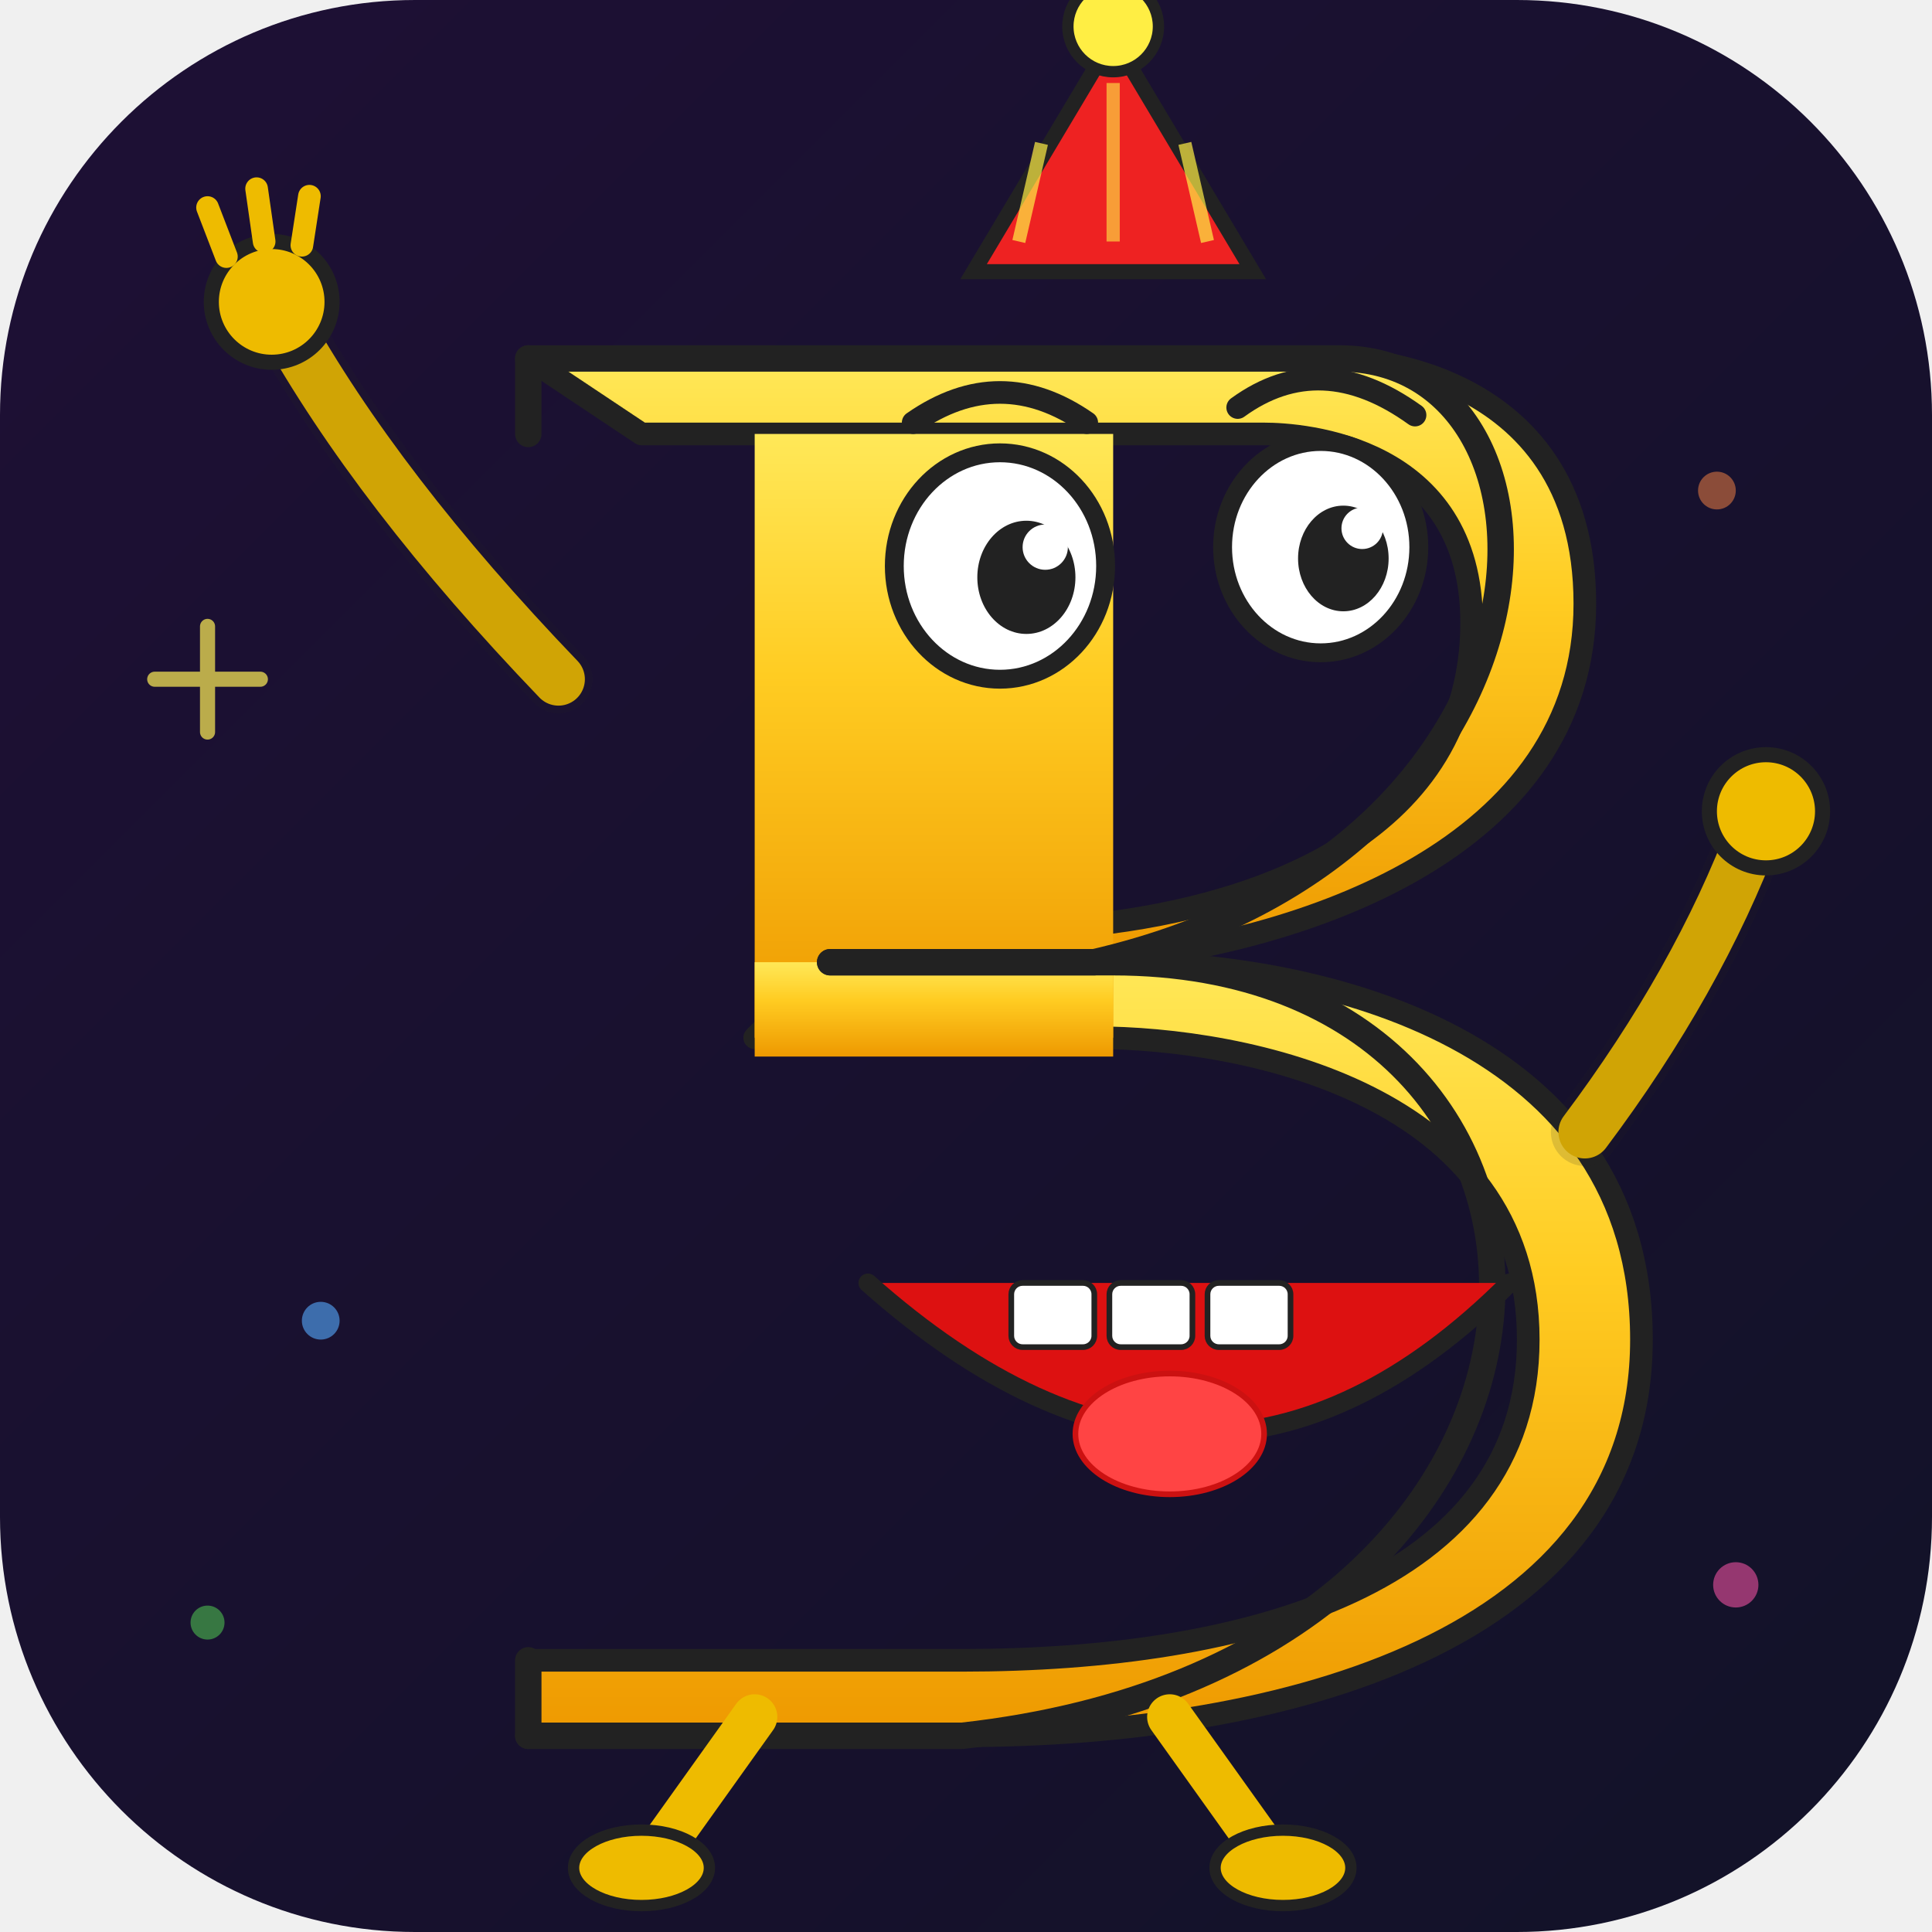
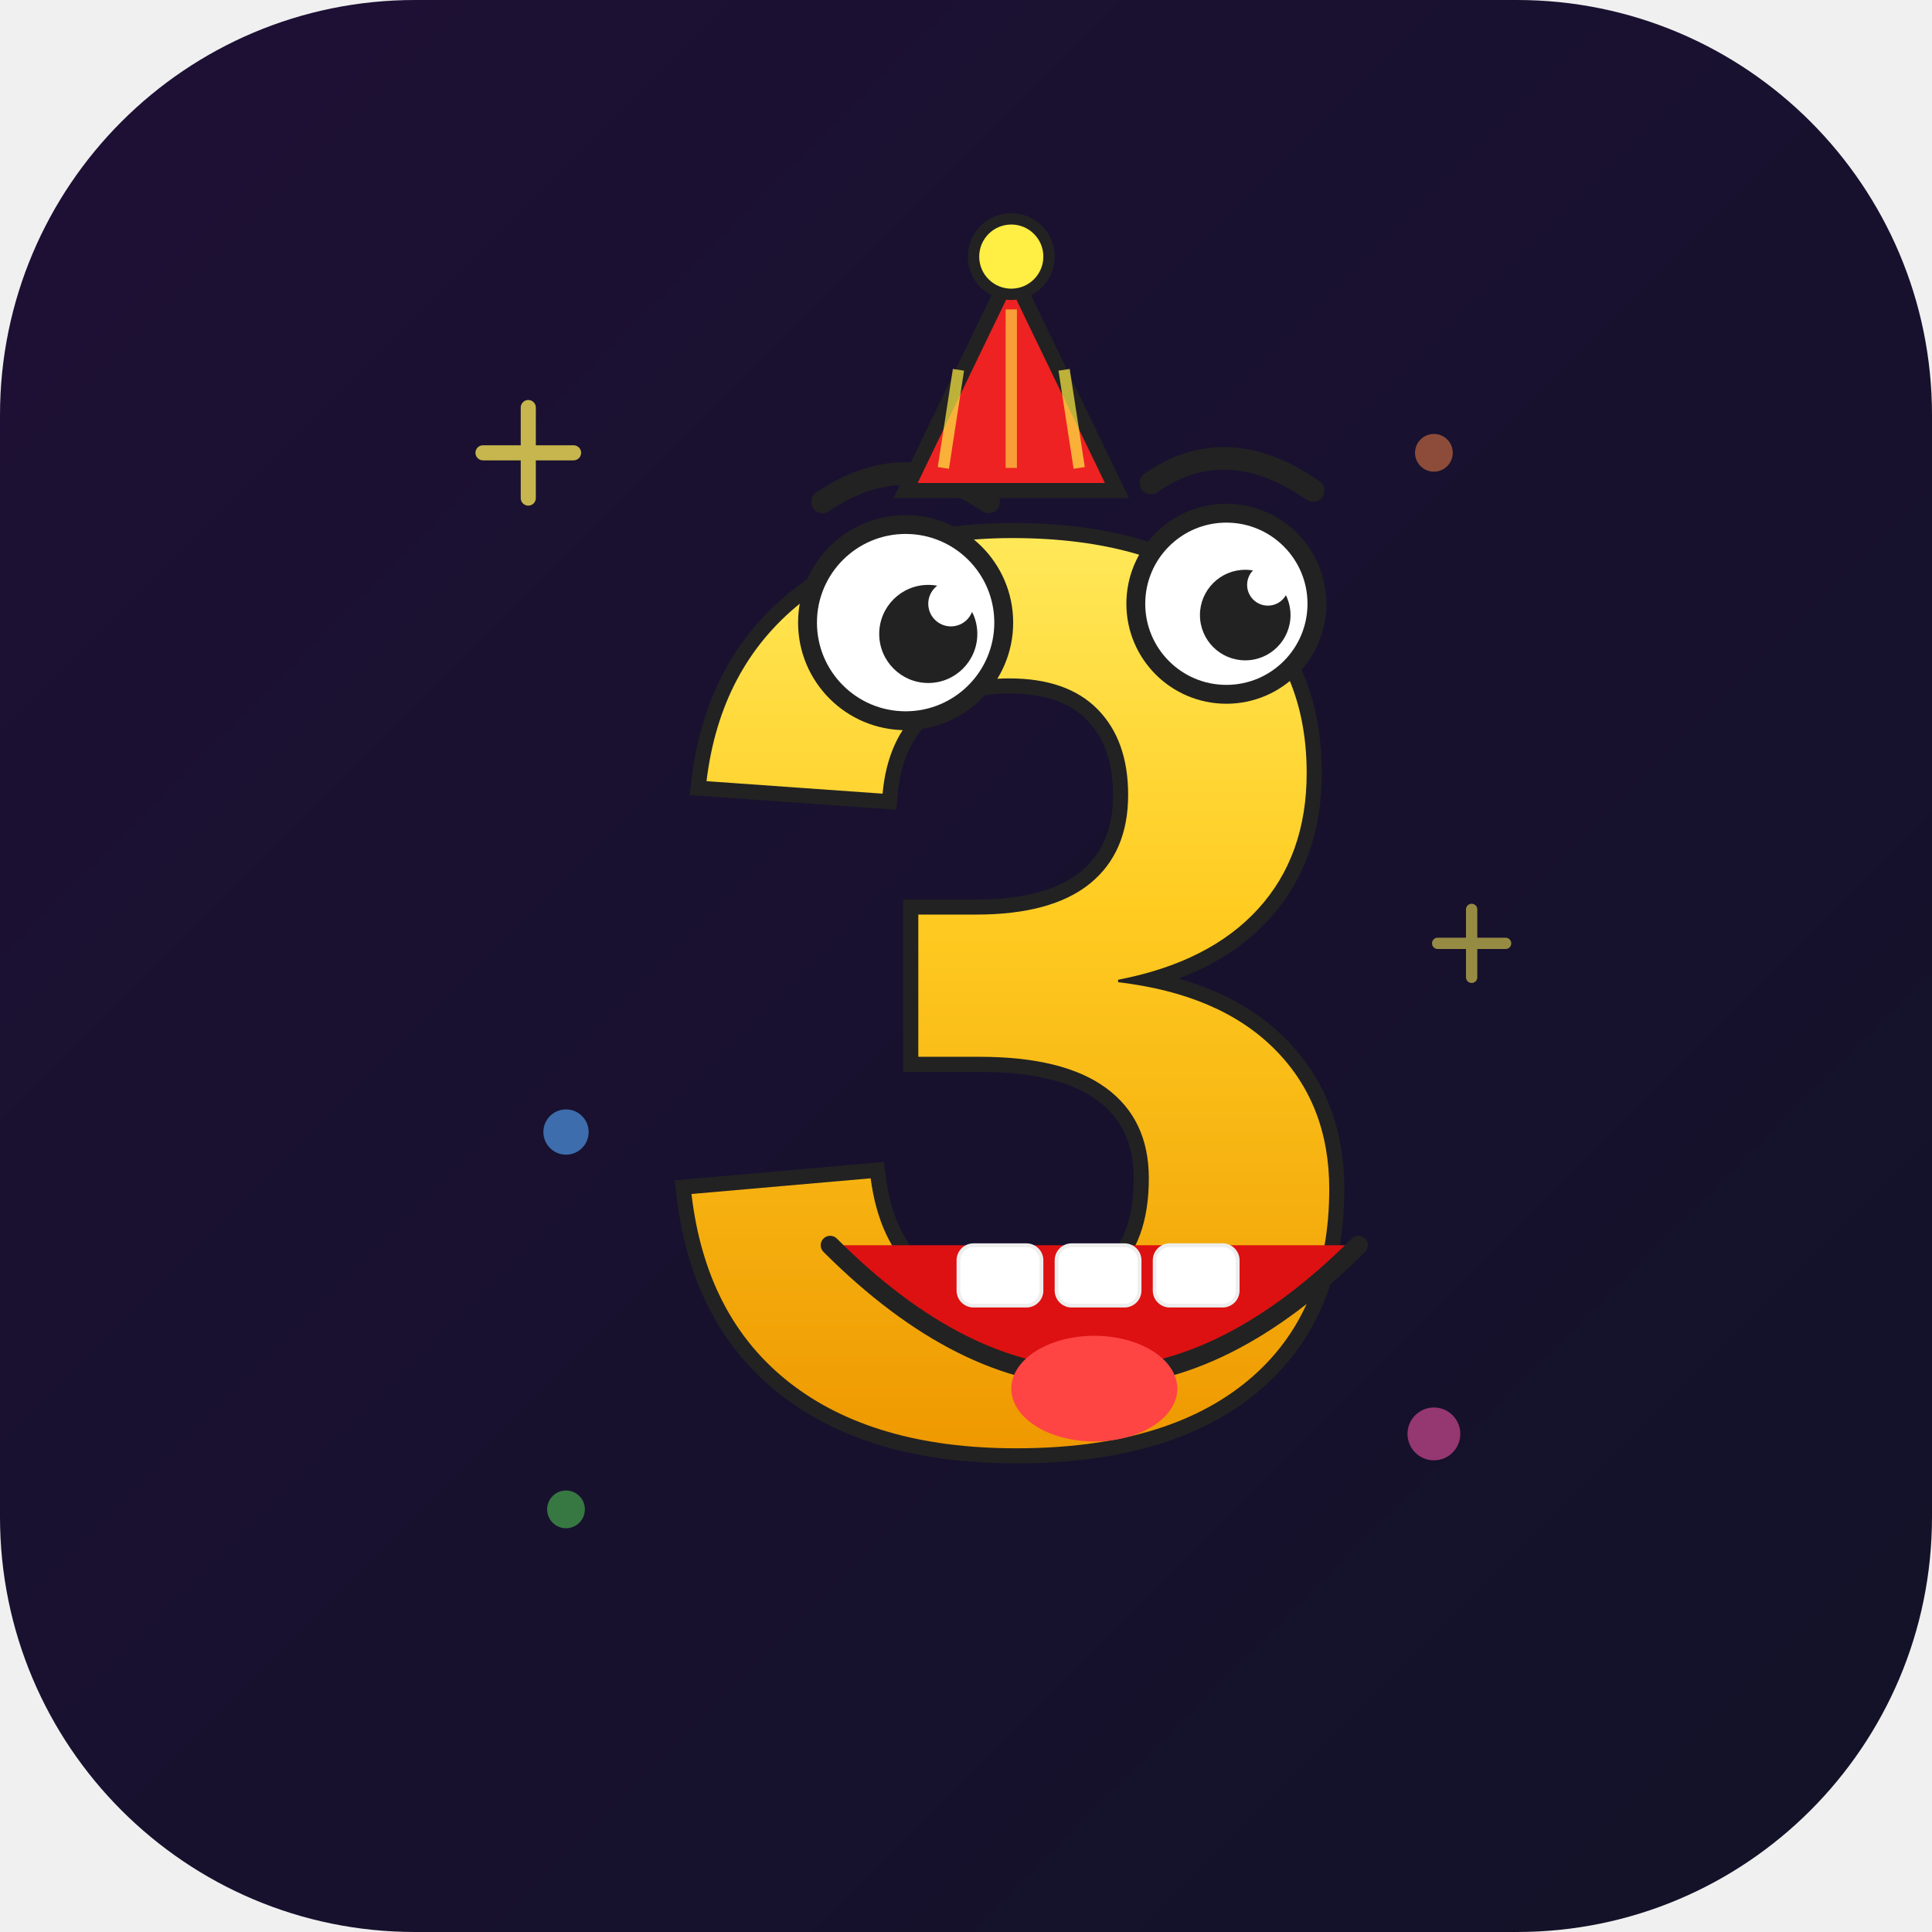
<svg xmlns="http://www.w3.org/2000/svg" viewBox="0 0 512 512">
  <defs>
    <linearGradient id="bg" x1="0%" y1="0%" x2="100%" y2="100%">
      <stop offset="0%" style="stop-color:#1e1035" />
      <stop offset="100%" style="stop-color:#121228" />
    </linearGradient>
-     <linearGradient id="bodyColor" x1="0%" y1="0%" x2="0%" y2="100%">
+     <linearGradient id="body" x1="0%" y1="0%" x2="0%" y2="100%">
      <stop offset="0%" style="stop-color:#ffe858" />
      <stop offset="40%" style="stop-color:#ffcc22" />
      <stop offset="100%" style="stop-color:#ee9900" />
    </linearGradient>
  </defs>
  <rect width="512" height="512" rx="110" fill="url(#bg)" />
-   <path d="M 140 95 L 355 95 C 355 95, 420 95, 420 160 C 420 225, 345 250, 290 255            L 220 255            L 290 245 C 335 240, 390 220, 390 165 C 390 118, 345 115, 335 115 L 170 115 Z" fill="url(#bodyColor)" stroke="#222" stroke-width="6" stroke-linejoin="round" />
-   <path d="M 220 255 L 295 255 C 350 255, 435 275, 435 355            C 435 435, 340 460, 255 460 L 140 460            L 140 440 L 255 440 C 330 440, 405 420, 405 355            C 405 290, 330 275, 290 275 L 200 275 Z" fill="url(#bodyColor)" stroke="#222" stroke-width="6" stroke-linejoin="round" />
-   <rect x="200" y="115" width="95" height="160" fill="url(#bodyColor)" />
-   <rect x="200" y="255" width="95" height="25" fill="url(#bodyColor)" />
-   <path d="M 140 95 L 355 95 C 420 95, 420 225, 290 255 L 220 255" fill="none" stroke="#222" stroke-width="7" stroke-linecap="round" stroke-linejoin="round" />
-   <path d="M 220 255 L 295 255 C 435 255, 435 440, 255 460 L 140 460" fill="none" stroke="#222" stroke-width="7" stroke-linecap="round" stroke-linejoin="round" />
-   <line x1="140" y1="95" x2="140" y2="115" stroke="#222" stroke-width="7" stroke-linecap="round" />
-   <line x1="140" y1="440" x2="140" y2="460" stroke="#222" stroke-width="7" stroke-linecap="round" />
-   <ellipse cx="265" cy="150" rx="28" ry="30" fill="white" stroke="#222" stroke-width="5" />
-   <ellipse cx="272" cy="153" rx="13" ry="15" fill="#222" />
-   <circle cx="277" cy="145" r="6" fill="white" />
-   <ellipse cx="350" cy="145" rx="26" ry="28" fill="white" stroke="#222" stroke-width="5" />
-   <ellipse cx="356" cy="148" rx="12" ry="14" fill="#222" />
-   <circle cx="361" cy="140" r="5.5" fill="white" />
-   <path d="M 242 112 Q 265 96 288 112" fill="none" stroke="#222" stroke-width="6" stroke-linecap="round" />
-   <path d="M 328 108 Q 350 92 375 110" fill="none" stroke="#222" stroke-width="6" stroke-linecap="round" />
-   <path d="M 230 340 Q 320 420 400 340" fill="#dd1111" stroke="#222" stroke-width="5" stroke-linecap="round" />
-   <rect x="268" y="340" width="22" height="17" rx="3" fill="white" stroke="#222" stroke-width="1.5" />
-   <rect x="294" y="340" width="22" height="17" rx="3" fill="white" stroke="#222" stroke-width="1.5" />
-   <rect x="320" y="340" width="22" height="17" rx="3" fill="white" stroke="#222" stroke-width="1.5" />
-   <ellipse cx="310" cy="380" rx="25" ry="16" fill="#ff4444" stroke="#cc1111" stroke-width="1.5" />
-   <path d="M 148 180 Q 100 130 75 85" stroke="#eebb00" stroke-width="14" stroke-linecap="round" fill="none" />
-   <path d="M 148 180 Q 100 130 75 85" stroke="#222" stroke-width="18" stroke-linecap="round" fill="none" opacity="0.15" />
-   <circle cx="72" cy="80" r="16" fill="#eebb00" stroke="#222" stroke-width="4" />
-   <line x1="60" y1="68" x2="55" y2="55" stroke="#eebb00" stroke-width="6" stroke-linecap="round" />
-   <line x1="70" y1="64" x2="68" y2="50" stroke="#eebb00" stroke-width="6" stroke-linecap="round" />
-   <line x1="80" y1="65" x2="82" y2="52" stroke="#eebb00" stroke-width="6" stroke-linecap="round" />
-   <path d="M 420 300 Q 450 260 465 220" stroke="#eebb00" stroke-width="14" stroke-linecap="round" fill="none" />
-   <path d="M 420 300 Q 450 260 465 220" stroke="#222" stroke-width="18" stroke-linecap="round" fill="none" opacity="0.15" />
-   <circle cx="468" cy="215" r="15" fill="#eebb00" stroke="#222" stroke-width="4" />
-   <path d="M 200 455 L 175 490" stroke="#eebb00" stroke-width="12" stroke-linecap="round" />
-   <ellipse cx="170" cy="495" rx="18" ry="10" fill="#eebb00" stroke="#222" stroke-width="3" />
-   <path d="M 310 455 L 335 490" stroke="#eebb00" stroke-width="12" stroke-linecap="round" />
-   <ellipse cx="340" cy="495" rx="18" ry="10" fill="#eebb00" stroke="#222" stroke-width="3" />
-   <polygon points="295,10 258,72 332,72" fill="#ee2222" stroke="#222" stroke-width="4" />
-   <line x1="276" y1="38" x2="270" y2="64" stroke="#ffee44" stroke-width="3.5" opacity="0.7" />
-   <line x1="295" y1="22" x2="295" y2="64" stroke="#ffee44" stroke-width="3.5" opacity="0.6" />
-   <line x1="314" y1="38" x2="320" y2="64" stroke="#ffee44" stroke-width="3.5" opacity="0.7" />
-   <circle cx="295" cy="7" r="12" fill="#ffee44" stroke="#222" stroke-width="3" />
-   <g transform="translate(55,180)" opacity="0.7">
-     <line x1="0" y1="-14" x2="0" y2="14" stroke="#ffee55" stroke-width="4" stroke-linecap="round" />
-     <line x1="-14" y1="0" x2="14" y2="0" stroke="#ffee55" stroke-width="4" stroke-linecap="round" />
+   <text x="270" y="380" font-family="Arial Black, Impact, Arial, sans-serif" font-size="340" font-weight="900" fill="url(#body)" stroke="#222" stroke-width="8" text-anchor="middle" paint-order="stroke">3</text>
+   <circle cx="240" cy="165" r="26" fill="white" stroke="#222" stroke-width="5" />
+   <circle cx="246" cy="168" r="13" fill="#222" />
+   <circle cx="252" cy="160" r="6" fill="white" />
+   <circle cx="325" cy="160" r="24" fill="white" stroke="#222" stroke-width="5" />
+   <circle cx="330" cy="163" r="12" fill="#222" />
+   <circle cx="336" cy="155" r="5.5" fill="white" />
+   <path d="M 218 133 Q 240 118 262 133" fill="none" stroke="#222" stroke-width="6" stroke-linecap="round" />
+   <path d="M 305 128 Q 325 114 348 130" fill="none" stroke="#222" stroke-width="6" stroke-linecap="round" />
+   <path d="M 220 330 Q 290 400 360 330" fill="#dd1111" stroke="#222" stroke-width="5" stroke-linecap="round" />
+   <rect x="254" y="330" width="22" height="16" rx="4" fill="white" stroke="#eee" stroke-width="1" />
+   <rect x="280" y="330" width="22" height="16" rx="4" fill="white" stroke="#eee" stroke-width="1" />
+   <rect x="306" y="330" width="22" height="16" rx="4" fill="white" stroke="#eee" stroke-width="1" />
+   <ellipse cx="290" cy="368" rx="22" ry="14" fill="#ff4444" />
+   <polygon points="268,72 240,130 296,130" fill="#ee2222" stroke="#222" stroke-width="4" />
+   <line x1="254" y1="98" x2="250" y2="124" stroke="#ffee44" stroke-width="3" opacity="0.7" />
+   <line x1="268" y1="82" x2="268" y2="124" stroke="#ffee44" stroke-width="3" opacity="0.6" />
+   <line x1="282" y1="98" x2="286" y2="124" stroke="#ffee44" stroke-width="3" opacity="0.7" />
+   <circle cx="268" cy="68" r="10" fill="#ffee44" stroke="#222" stroke-width="3" />
+   <g transform="translate(140,120)" opacity="0.75">
+     <line x1="0" y1="-12" x2="0" y2="12" stroke="#ffee55" stroke-width="4" stroke-linecap="round" />
+     <line x1="-12" y1="0" x2="12" y2="0" stroke="#ffee55" stroke-width="4" stroke-linecap="round" />
  </g>
-   <circle cx="85" cy="350" r="5" fill="#55aaff" opacity="0.6" />
-   <circle cx="460" cy="420" r="6" fill="#ff55aa" opacity="0.55" />
-   <circle cx="55" cy="430" r="4.5" fill="#55dd55" opacity="0.5" />
-   <circle cx="455" cy="130" r="5" fill="#ff8844" opacity="0.5" />
+   <g transform="translate(390,250)" opacity="0.55">
+     <line x1="0" y1="-9" x2="0" y2="9" stroke="#ffee55" stroke-width="3" stroke-linecap="round" />
+     <line x1="-9" y1="0" x2="9" y2="0" stroke="#ffee55" stroke-width="3" stroke-linecap="round" />
+   </g>
+   <circle cx="150" cy="300" r="6" fill="#55aaff" opacity="0.6" />
+   <circle cx="380" cy="380" r="7" fill="#ff55aa" opacity="0.55" />
+   <circle cx="150" cy="400" r="5" fill="#55dd55" opacity="0.5" />
+   <circle cx="380" cy="120" r="5" fill="#ff8844" opacity="0.5" />
</svg>
